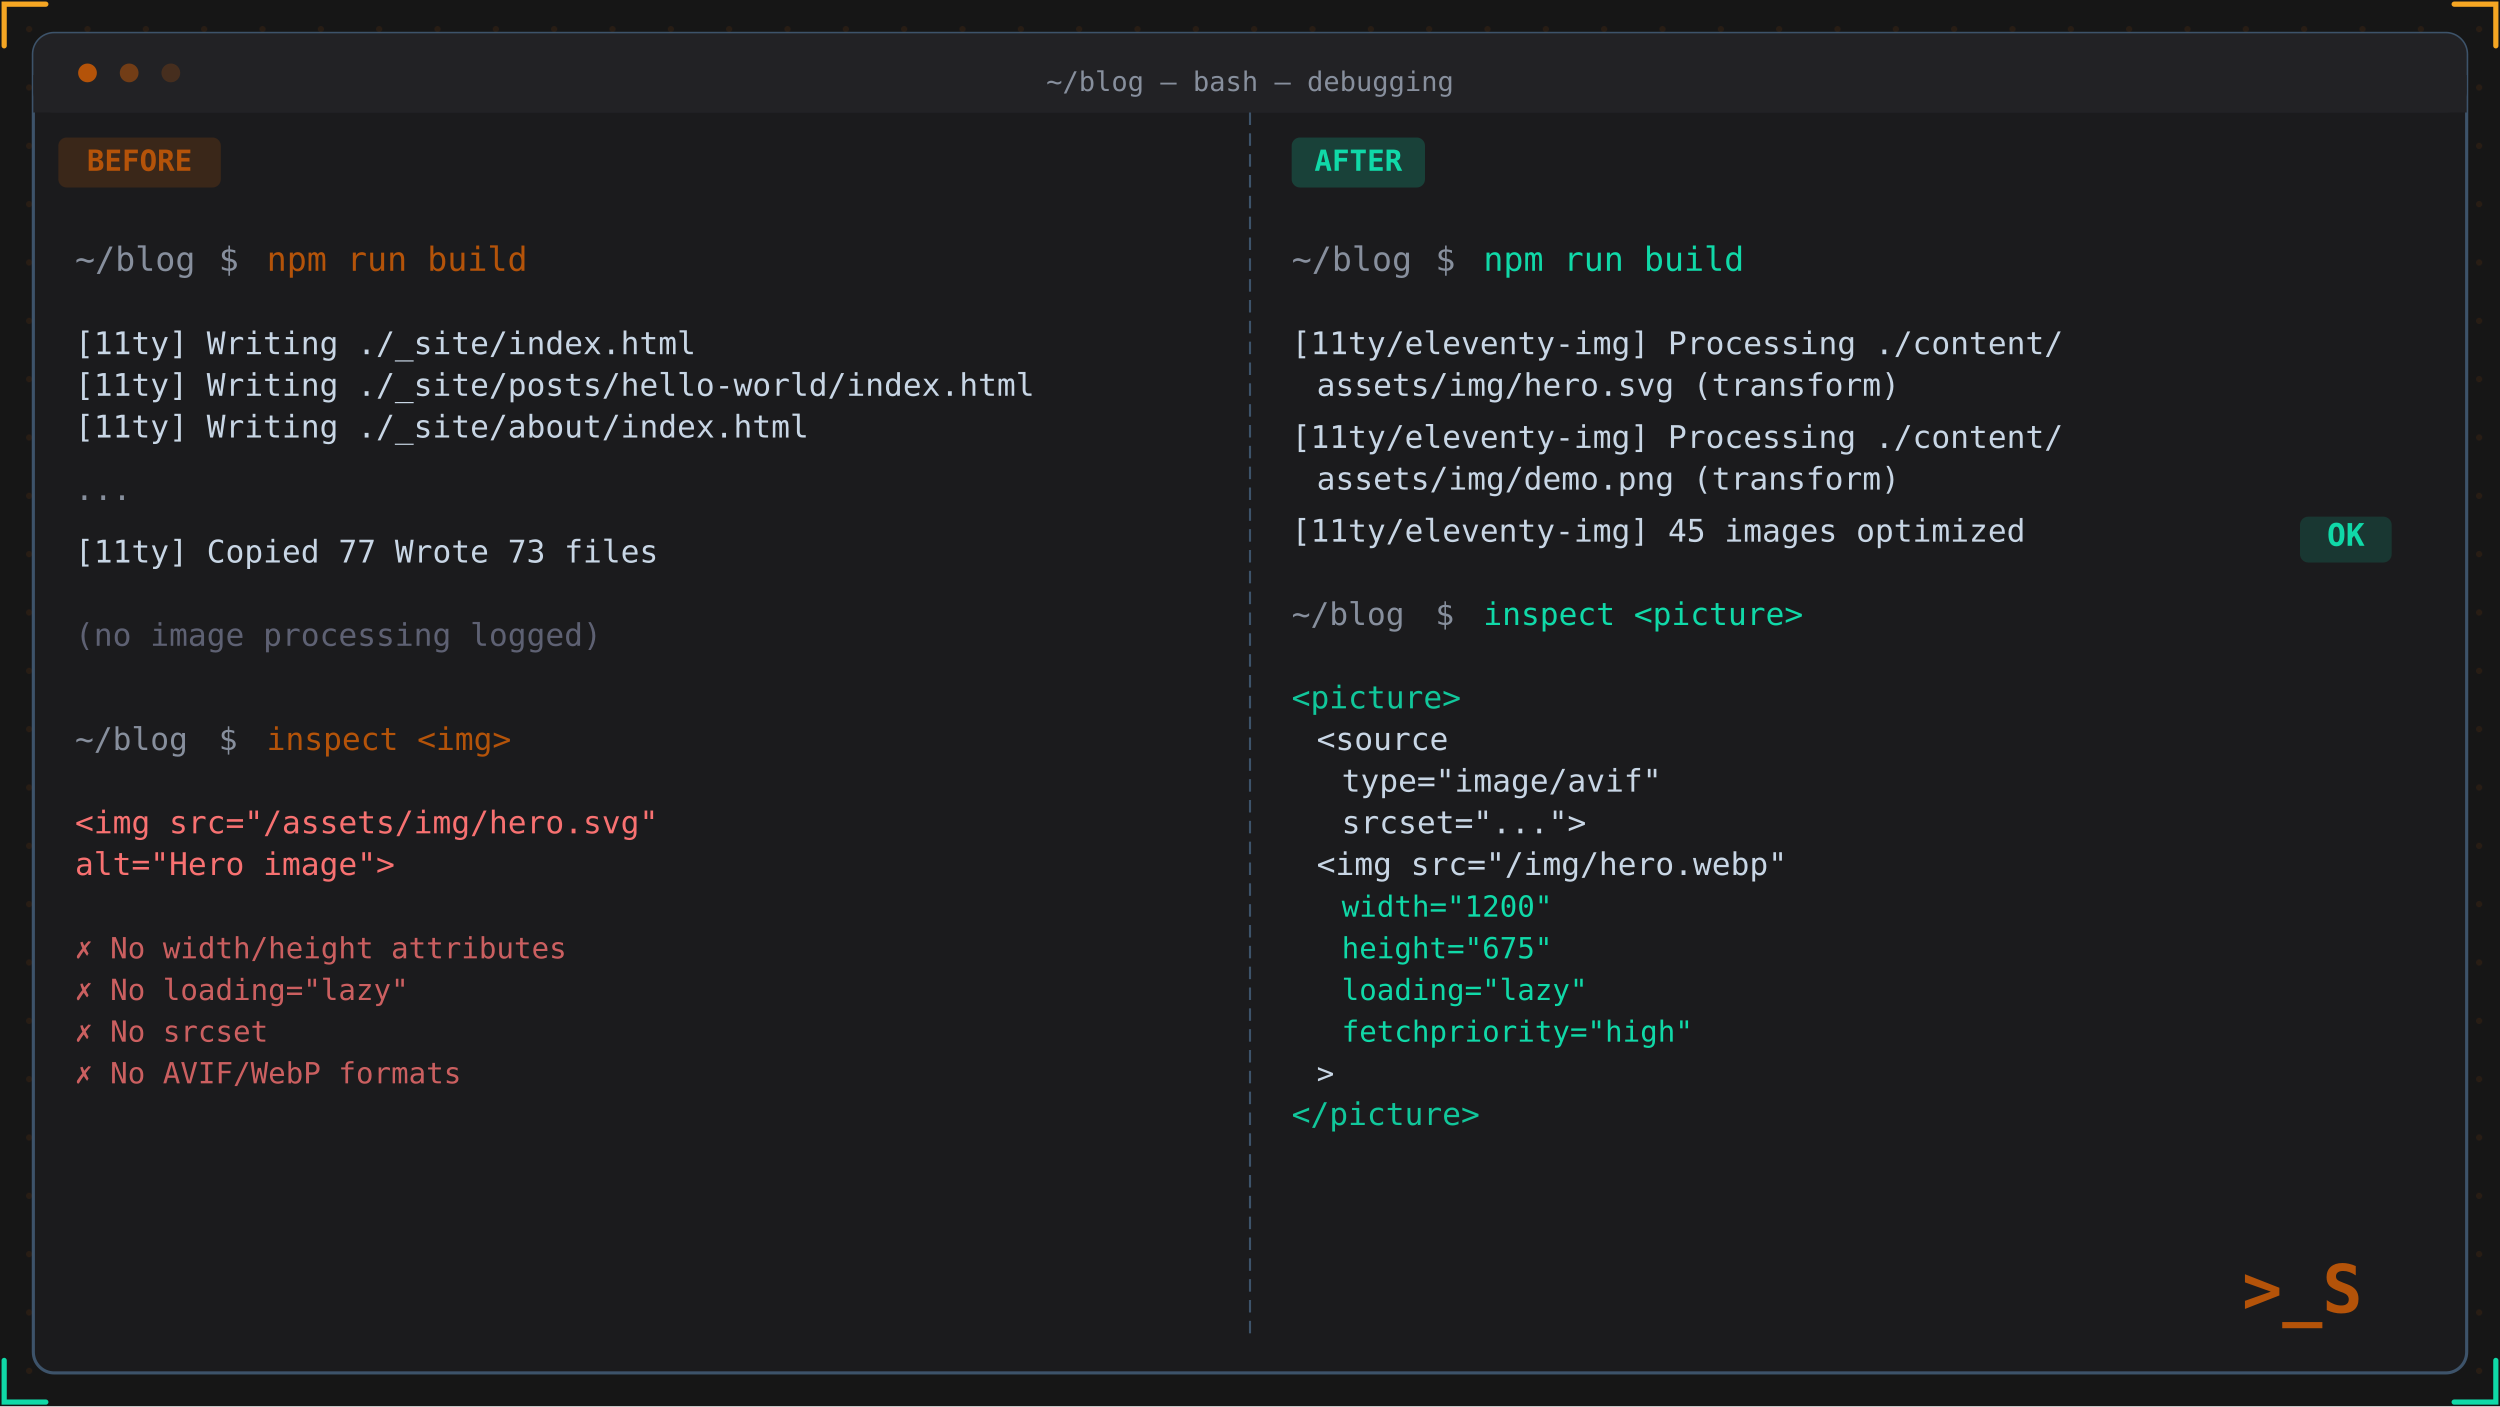
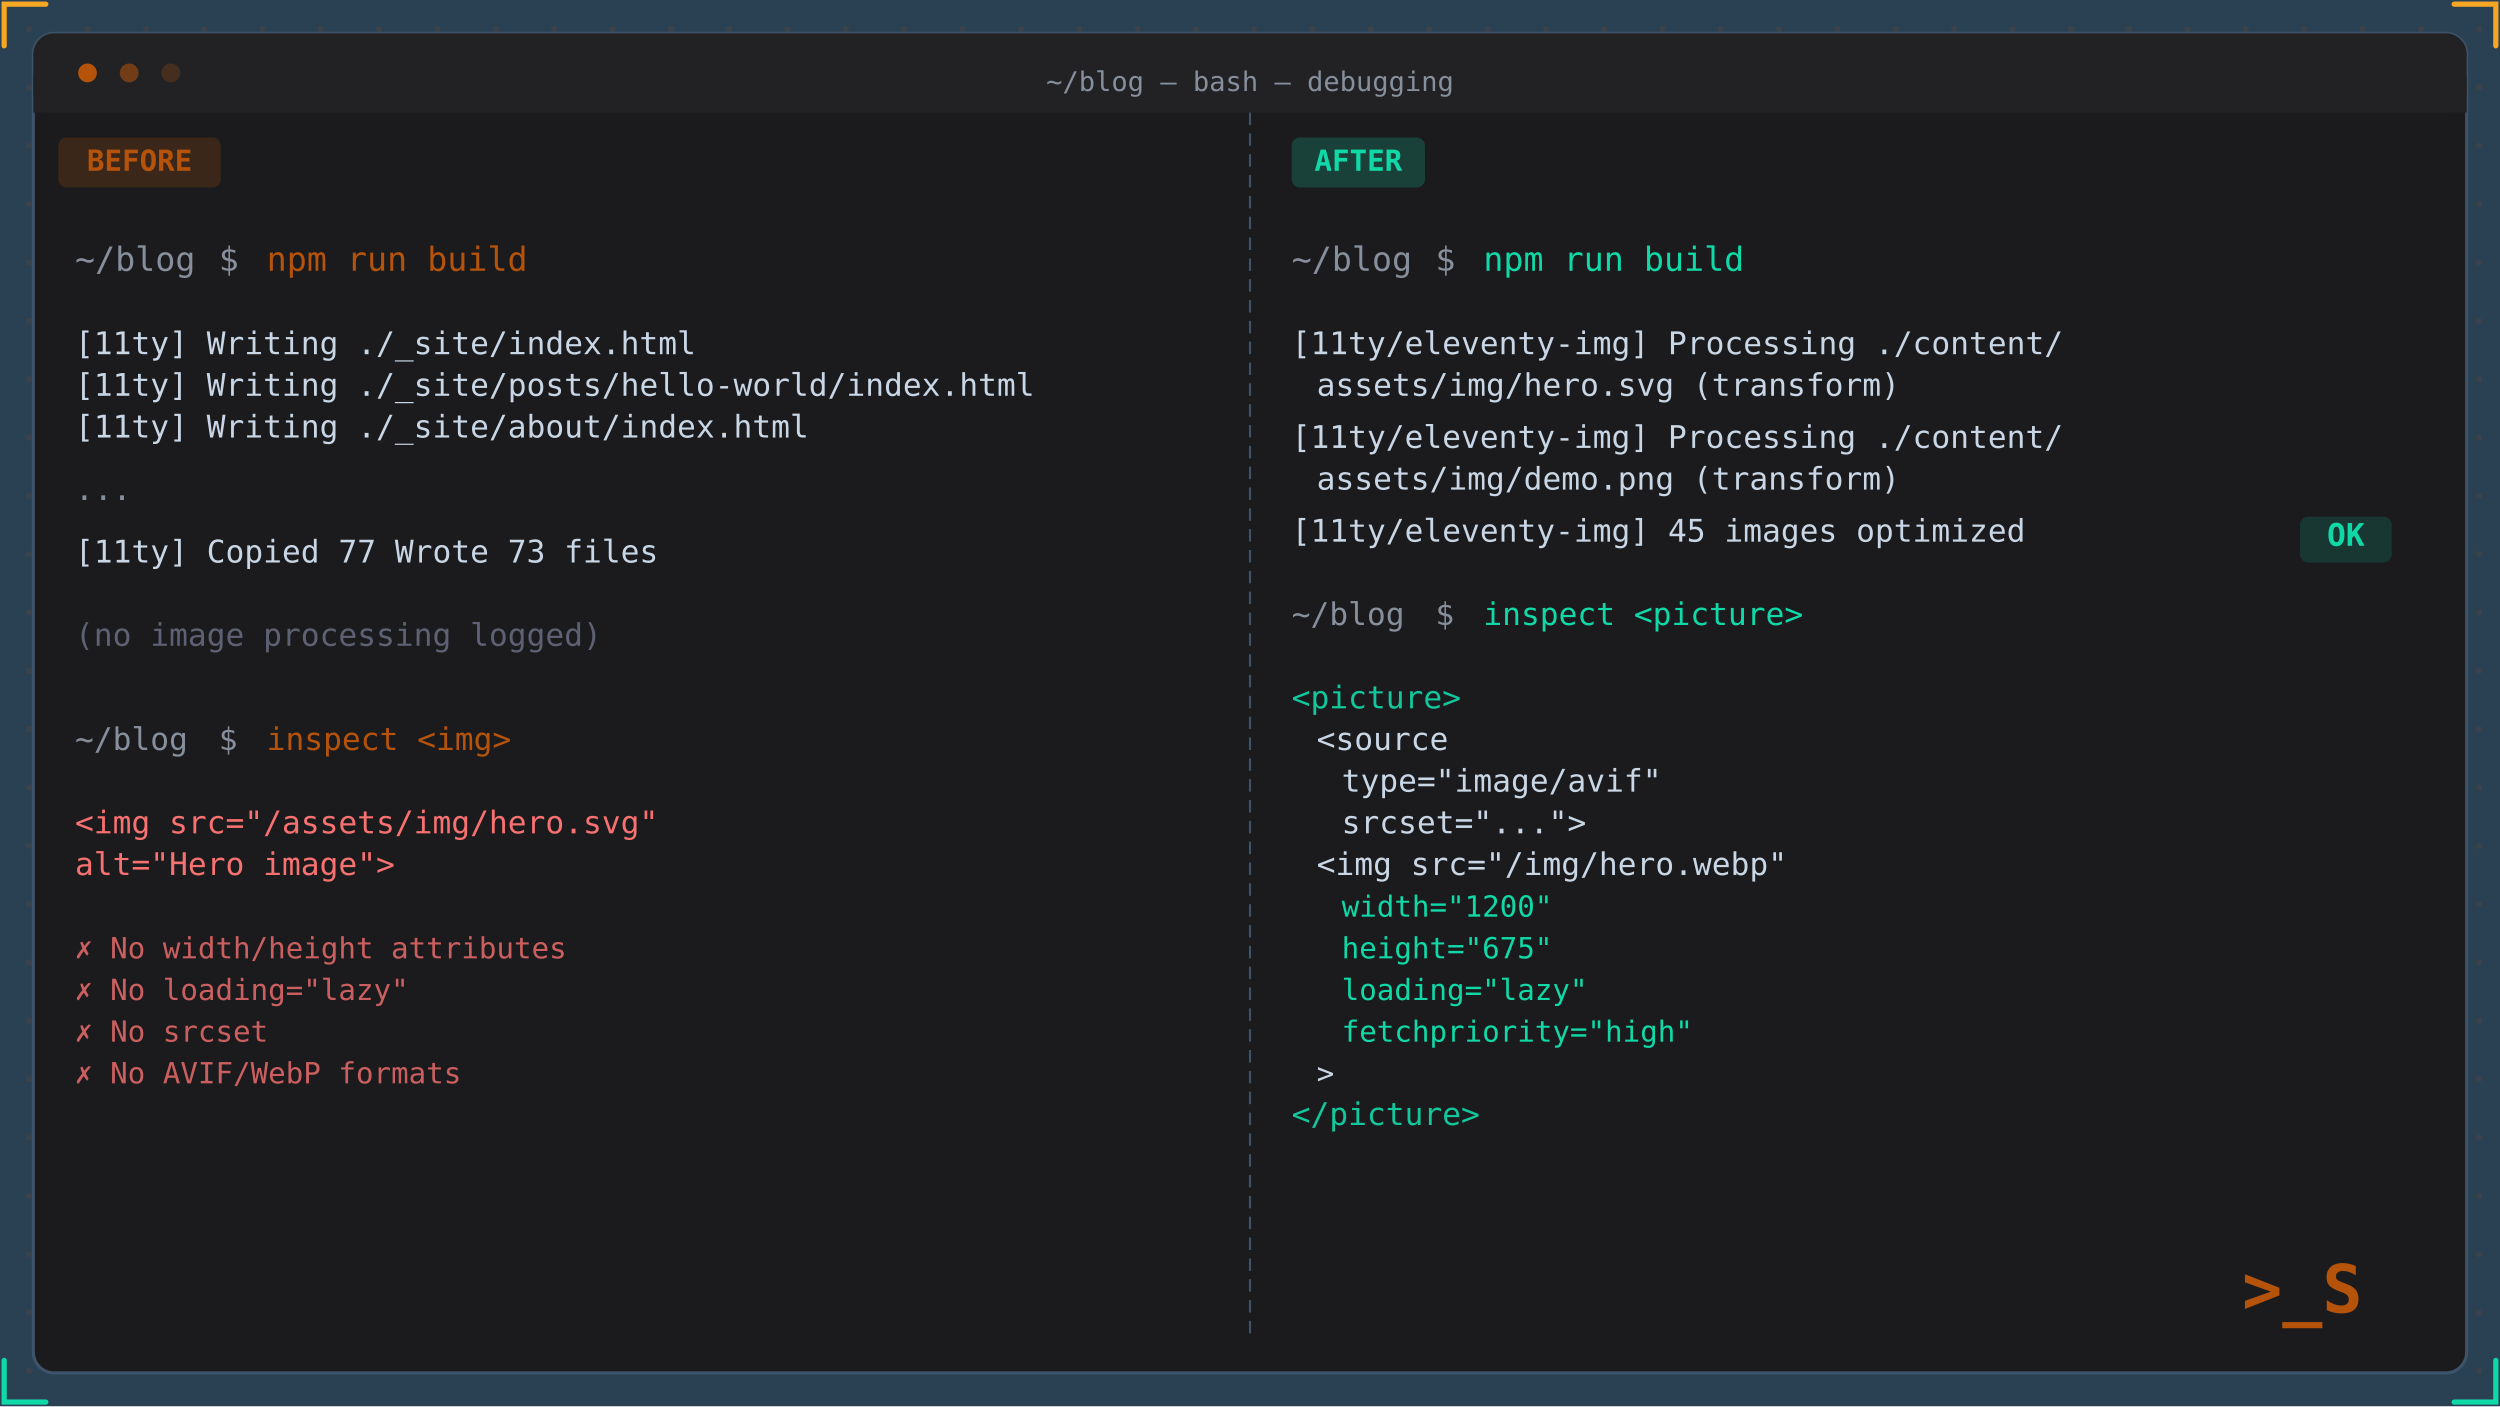
<svg xmlns="http://www.w3.org/2000/svg" width="1200" height="675" viewBox="0 0 1200 675">
  <defs>
    <pattern id="dot-grid" width="28" height="28" patternUnits="userSpaceOnUse">
      <circle cx="14" cy="14" r="1.5" fill="#B45309" opacity="0.12" />
    </pattern>
  </defs>
-   <rect width="1200" height="675" fill="#161616" />
+   <rect width="1200" height="675" fill="#2A4053" />
  <rect width="1200" height="675" fill="url(#dot-grid)" />
  <rect x="18" y="18" width="1164" height="639" rx="10" fill="#000" opacity="0.25" />
  <rect x="16" y="16" width="1168" height="643" rx="10" fill="#1B1B1D" stroke="#3D536A" stroke-width="1.5" />
  <rect x="16" y="16" width="1168" height="38" rx="10" fill="#222225" />
  <rect x="16" y="36" width="1168" height="18" fill="#222225" />
  <circle cx="42" cy="35" r="4.5" fill="#B45309" />
  <circle cx="62" cy="35" r="4.5" fill="#B45309" opacity="0.55" />
  <circle cx="82" cy="35" r="4.5" fill="#B45309" opacity="0.25" />
  <text x="600" y="40" font-family="ui-monospace,SFMono-Regular,monospace" font-size="13" fill="#878f9d" text-anchor="middle" dominant-baseline="middle">~/blog — bash — debugging</text>
  <line x1="600" y1="54" x2="600" y2="640" stroke="#3D536A" stroke-width="1" stroke-dasharray="6,4" />
  <clipPath id="left-clip">
    <rect x="16" y="54" width="584" height="605" />
  </clipPath>
  <g clip-path="url(#left-clip)" font-family="ui-monospace,SFMono-Regular,monospace">
    <rect x="28" y="66" width="78" height="24" rx="4" fill="#B45309" opacity="0.2" />
    <text x="67" y="82" font-size="14" fill="#B45309" text-anchor="middle" font-weight="bold">BEFORE</text>
    <text x="36" y="130" font-size="16" fill="#878f9d">~/blog</text>
    <text x="105" y="130" font-size="16" fill="#878f9d"> $</text>
    <text x="128" y="130" font-size="16" fill="#B45309"> npm run build</text>
    <text x="36" y="170" font-size="15" fill="#c8d6e5">[11ty] Writing ./_site/index.html</text>
    <text x="36" y="190" font-size="15" fill="#c8d6e5">[11ty] Writing ./_site/posts/hello-world/index.html</text>
    <text x="36" y="210" font-size="15" fill="#c8d6e5">[11ty] Writing ./_site/about/index.html</text>
    <text x="36" y="240" font-size="15" fill="#878f9d">...</text>
    <text x="36" y="270" font-size="15" fill="#c8d6e5">[11ty] Copied 77 Wrote 73 files</text>
    <text x="36" y="310" font-size="15" fill="#5e6173">(no image processing logged)</text>
    <text x="36" y="360" font-size="15" fill="#878f9d">~/blog</text>
    <text x="105" y="360" font-size="15" fill="#878f9d"> $</text>
    <text x="128" y="360" font-size="15" fill="#B45309"> inspect &lt;img&gt;</text>
    <text x="36" y="400" font-size="15" fill="#F87171">&lt;img src="/assets/img/hero.svg"</text>
    <text x="36" y="420" font-size="15" fill="#F87171">     alt="Hero image"&gt;</text>
    <text x="36" y="460" font-size="14" fill="#F87171" opacity="0.8">✗ No width/height attributes</text>
    <text x="36" y="480" font-size="14" fill="#F87171" opacity="0.8">✗ No loading="lazy"</text>
    <text x="36" y="500" font-size="14" fill="#F87171" opacity="0.8">✗ No srcset</text>
    <text x="36" y="520" font-size="14" fill="#F87171" opacity="0.8">✗ No AVIF/WebP formats</text>
  </g>
  <clipPath id="right-clip">
    <rect x="600" y="54" width="584" height="605" />
  </clipPath>
  <g clip-path="url(#right-clip)" font-family="ui-monospace,SFMono-Regular,monospace">
    <rect x="620" y="66" width="64" height="24" rx="4" fill="#10D9A8" opacity="0.2" />
    <text x="652" y="82" font-size="14" fill="#10D9A8" text-anchor="middle" font-weight="bold">AFTER</text>
    <text x="620" y="130" font-size="16" fill="#878f9d">~/blog</text>
    <text x="689" y="130" font-size="16" fill="#878f9d"> $</text>
    <text x="712" y="130" font-size="16" fill="#10D9A8"> npm run build</text>
    <text x="620" y="170" font-size="15" fill="#c8d6e5">[11ty/eleventy-img] Processing ./content/</text>
    <text x="632" y="190" font-size="15" fill="#c8d6e5">assets/img/hero.svg (transform)</text>
    <text x="620" y="215" font-size="15" fill="#c8d6e5">[11ty/eleventy-img] Processing ./content/</text>
    <text x="632" y="235" font-size="15" fill="#c8d6e5">assets/img/demo.png (transform)</text>
    <text x="620" y="260" font-size="15" fill="#c8d6e5">[11ty/eleventy-img] 45 images optimized</text>
    <rect x="1104" y="248" width="44" height="22" rx="4" fill="#10D9A8" opacity="0.15" />
    <text x="1126" y="262" font-size="15" fill="#10D9A8" font-weight="bold" text-anchor="middle">OK</text>
    <text x="620" y="300" font-size="15" fill="#878f9d">~/blog</text>
    <text x="689" y="300" font-size="15" fill="#878f9d"> $</text>
    <text x="712" y="300" font-size="15" fill="#10D9A8"> inspect &lt;picture&gt;</text>
    <text x="620" y="340" font-size="15" fill="#10D9A8" opacity="0.9">&lt;picture&gt;</text>
    <text x="632" y="360" font-size="15" fill="#c8d6e5">  &lt;source</text>
    <text x="644" y="380" font-size="15" fill="#c8d6e5">    type="image/avif"</text>
    <text x="644" y="400" font-size="15" fill="#c8d6e5">    srcset="..."&gt;</text>
    <text x="632" y="420" font-size="15" fill="#c8d6e5">  &lt;img src="/img/hero.webp"</text>
    <text x="644" y="440" font-size="14" fill="#10D9A8">    width="1200"</text>
    <text x="644" y="460" font-size="14" fill="#10D9A8">    height="675"</text>
    <text x="644" y="480" font-size="14" fill="#10D9A8">    loading="lazy"</text>
    <text x="644" y="500" font-size="14" fill="#10D9A8">    fetchpriority="high"</text>
    <text x="632" y="520" font-size="14" fill="#c8d6e5">  &gt;</text>
    <text x="620" y="540" font-size="15" fill="#10D9A8" opacity="0.9">&lt;/picture&gt;</text>
  </g>
  <text x="1134" y="630" font-family="ui-monospace,SFMono-Regular,monospace" font-size="32" fill="#B45309" text-anchor="end" font-weight="bold">&gt;_S</text>
  <g stroke-linecap="round" fill="none">
    <path d="M 2 22 L 2 2 L 22 2" stroke="#F5A623" stroke-width="2.5" />
    <path d="M 1178 2 L 1198 2 L 1198 22" stroke="#F5A623" stroke-width="2.5" />
    <path d="M 2 653 L 2 673 L 22 673" stroke="#10D9A8" stroke-width="2.5" />
    <path d="M 1178 673 L 1198 673 L 1198 653" stroke="#10D9A8" stroke-width="2.5" />
  </g>
</svg>
